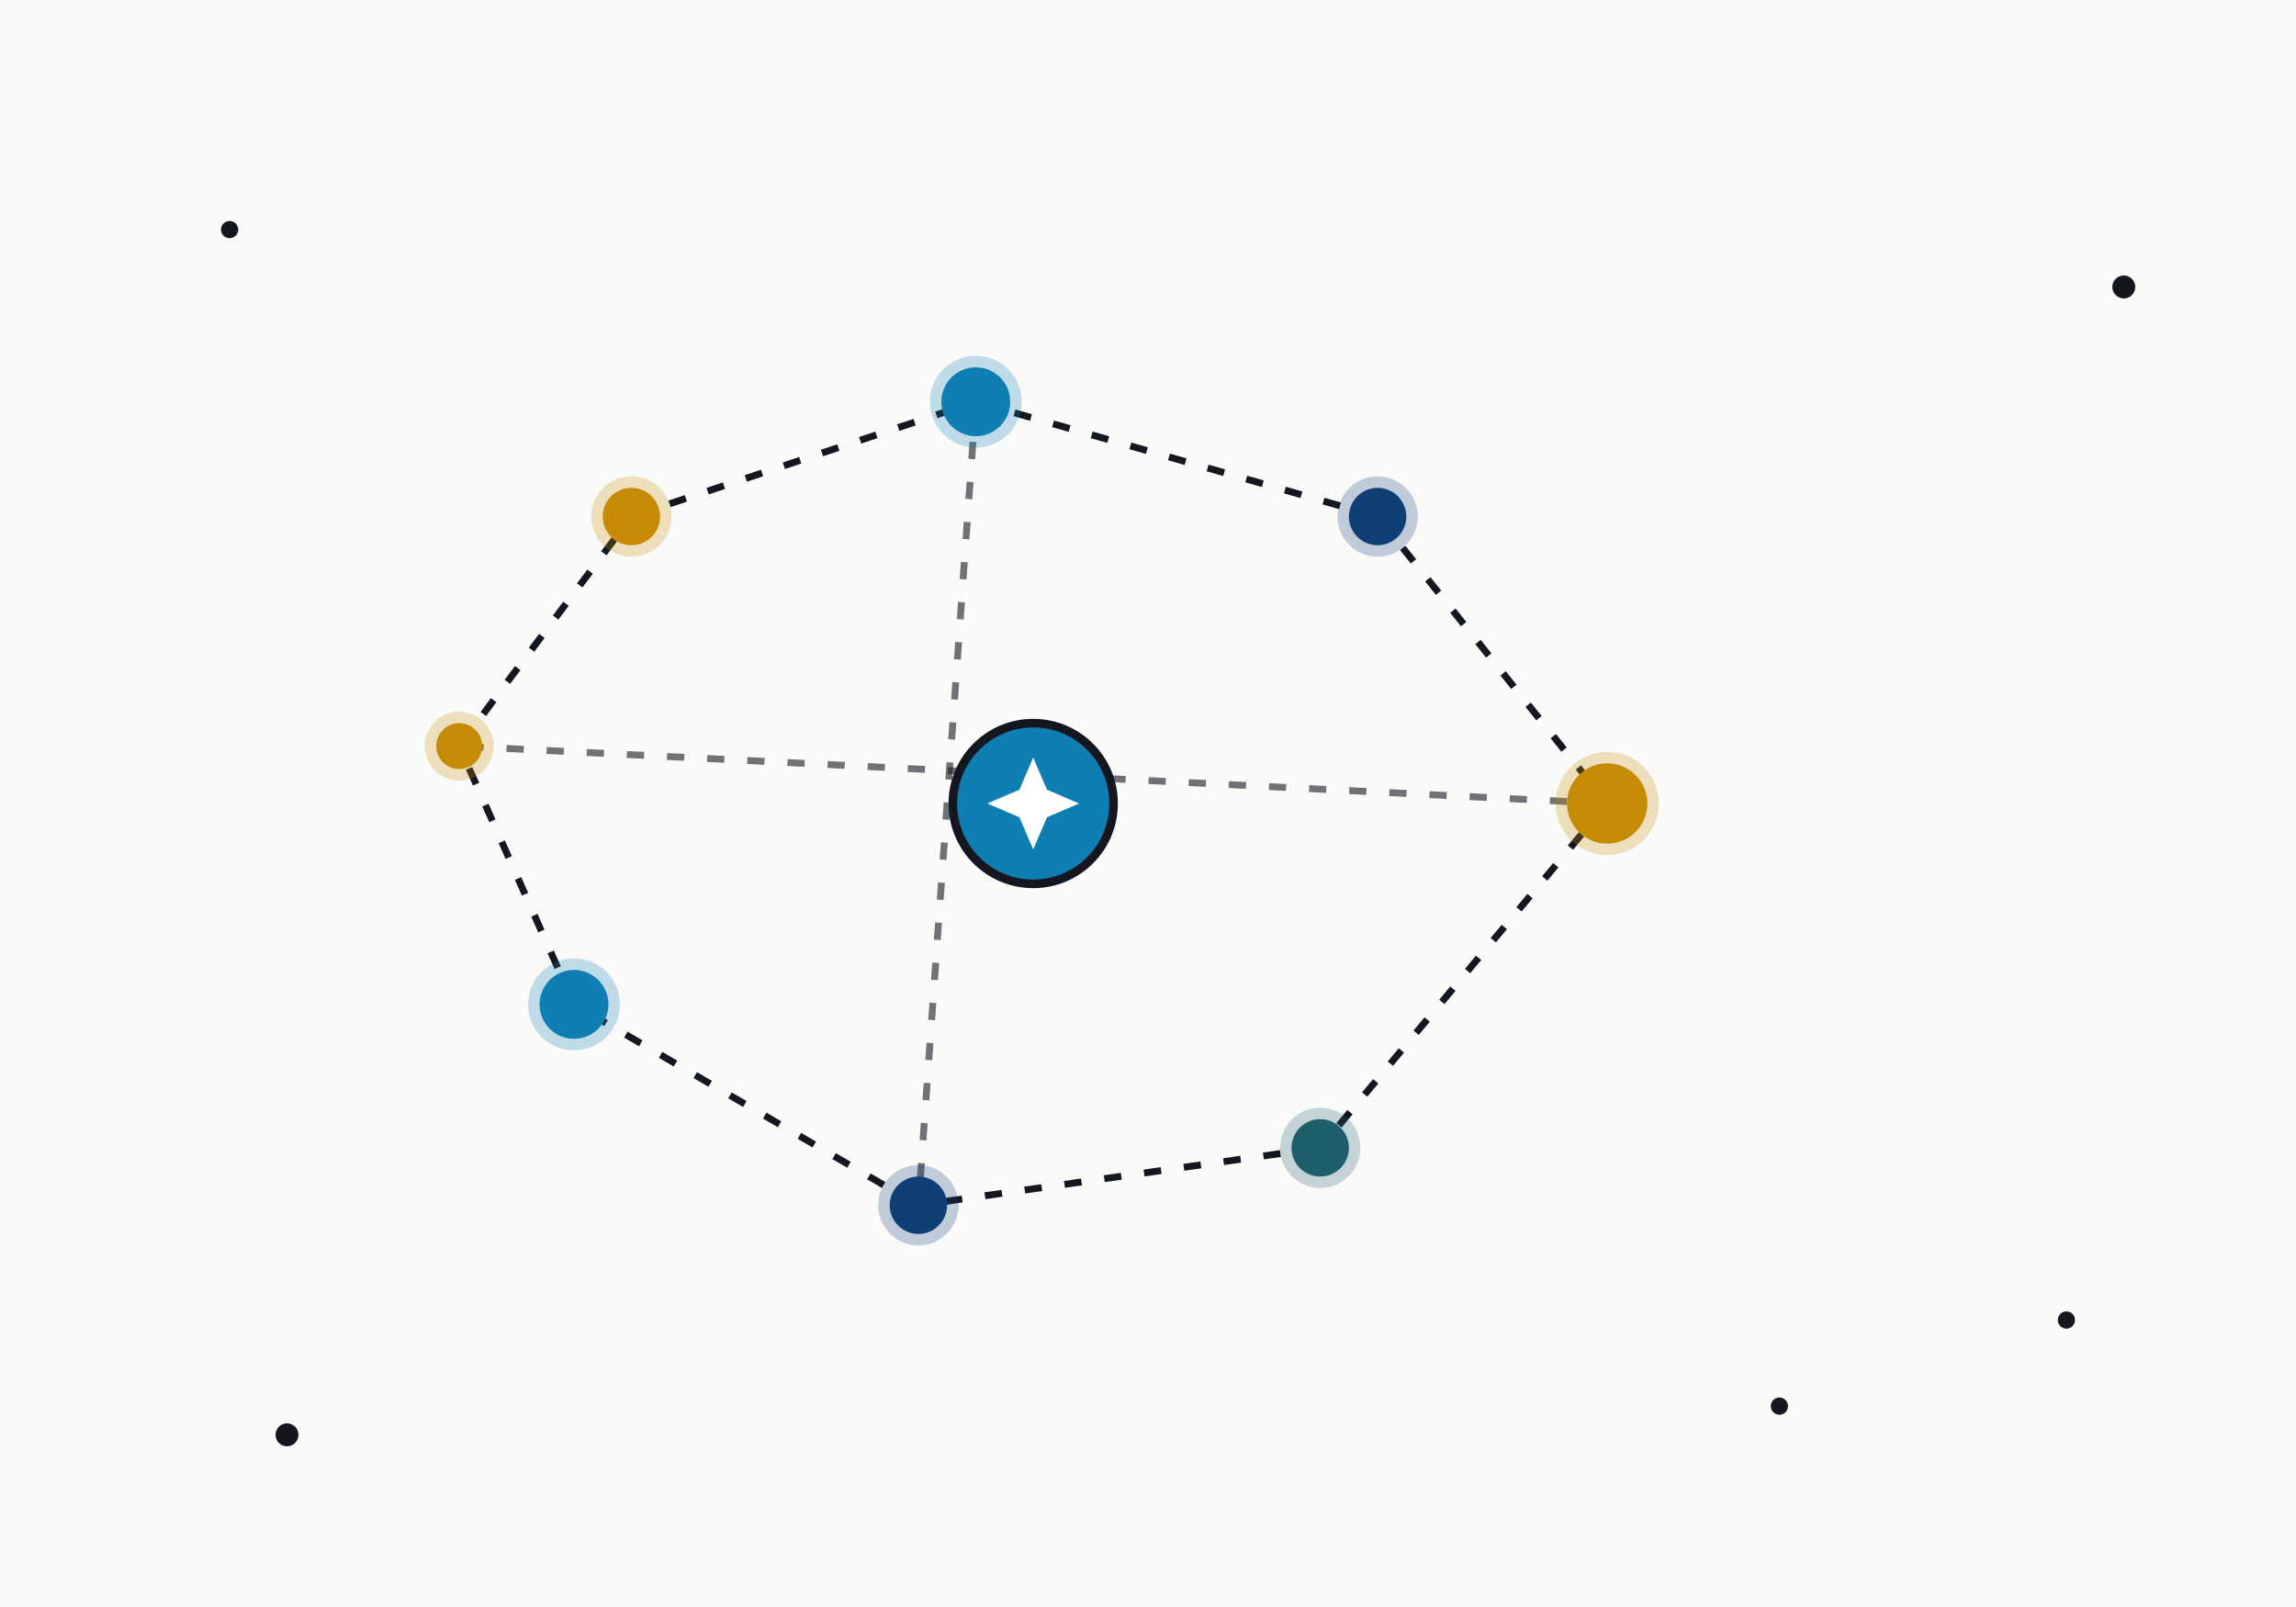
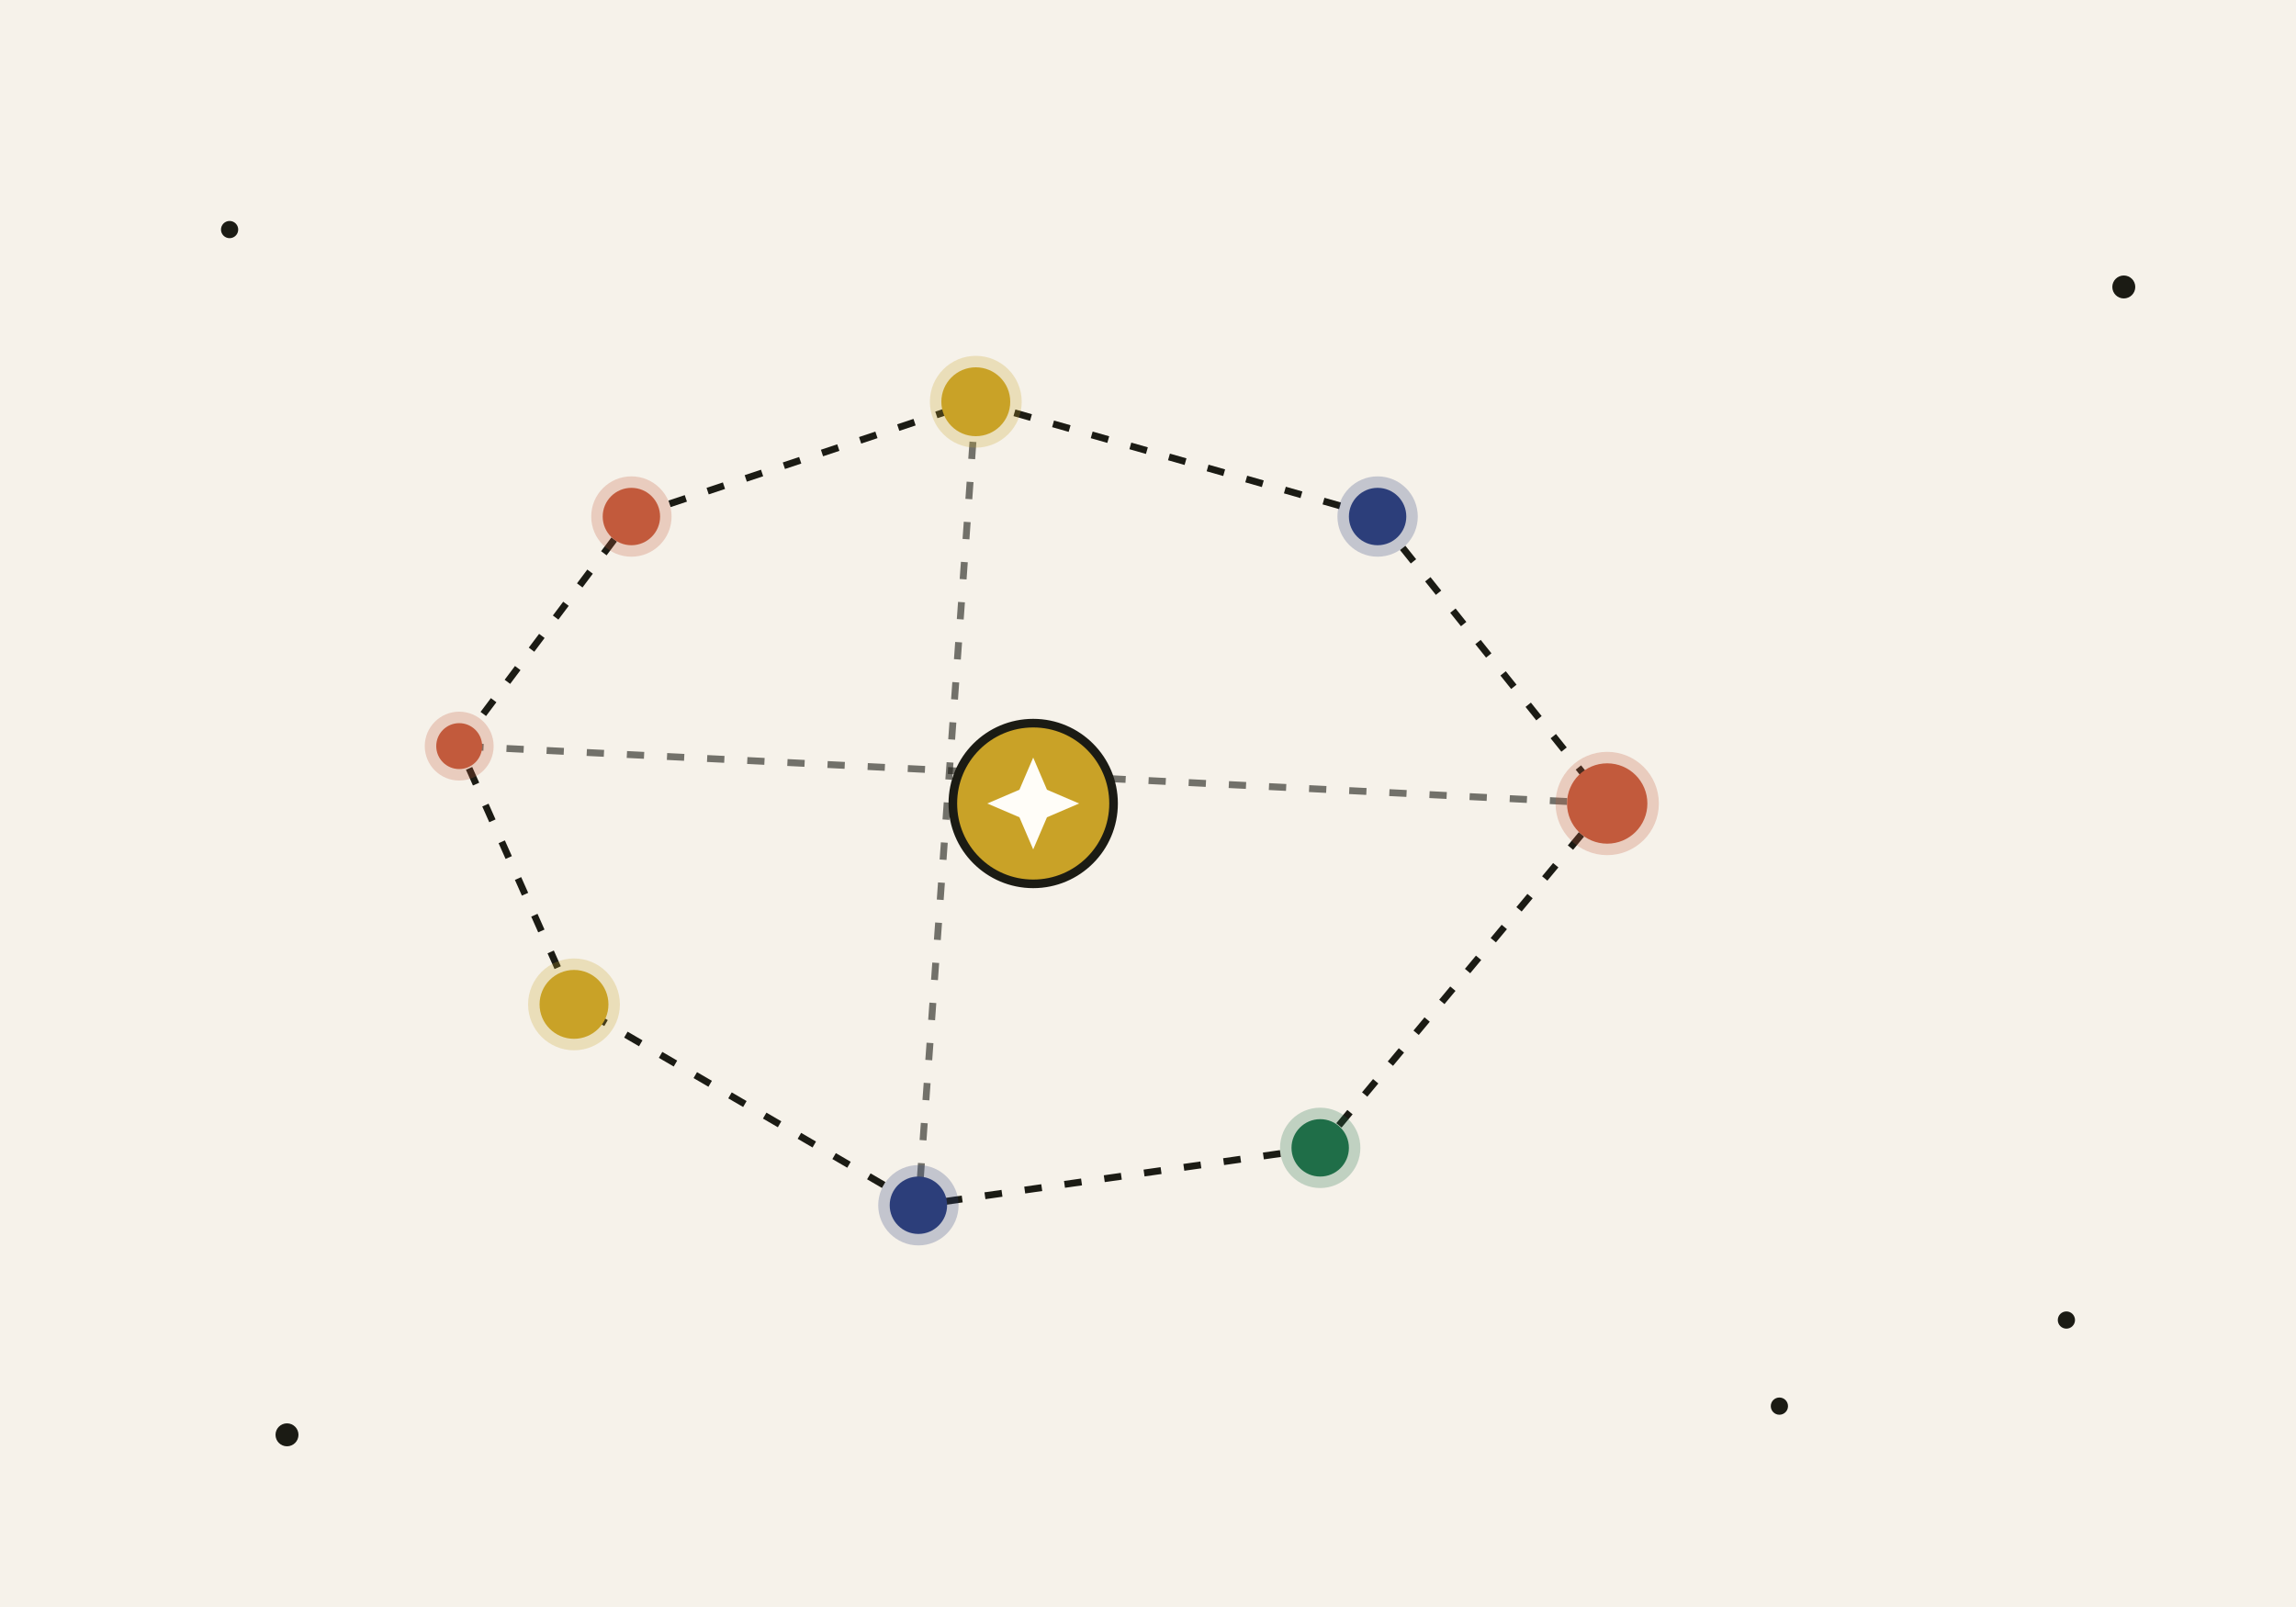
<svg xmlns="http://www.w3.org/2000/svg" viewBox="0 0 400 280" width="400" height="280">
-   <rect width="400" height="280" fill="#FAFAF9" />
-   <circle cx="40" cy="40" r="1.5" fill="#14171F" />
-   <circle cx="370" cy="50" r="2" fill="#14171F" />
-   <circle cx="360" cy="230" r="1.5" fill="#14171F" />
-   <circle cx="50" cy="250" r="2" fill="#14171F" />
-   <circle cx="310" cy="245" r="1.5" fill="#14171F" />
-   <line x1="110" y1="90" x2="170" y2="70" stroke="#14171F" stroke-width="1.2" stroke-dasharray="3 4" />
-   <line x1="170" y1="70" x2="240" y2="90" stroke="#14171F" stroke-width="1.2" stroke-dasharray="3 4" />
-   <line x1="240" y1="90" x2="280" y2="140" stroke="#14171F" stroke-width="1.2" stroke-dasharray="3 4" />
-   <line x1="280" y1="140" x2="230" y2="200" stroke="#14171F" stroke-width="1.2" stroke-dasharray="3 4" />
-   <line x1="230" y1="200" x2="160" y2="210" stroke="#14171F" stroke-width="1.2" stroke-dasharray="3 4" />
-   <line x1="160" y1="210" x2="100" y2="175" stroke="#14171F" stroke-width="1.2" stroke-dasharray="3 4" />
-   <line x1="100" y1="175" x2="80" y2="130" stroke="#14171F" stroke-width="1.2" stroke-dasharray="3 4" />
-   <line x1="80" y1="130" x2="110" y2="90" stroke="#14171F" stroke-width="1.2" stroke-dasharray="3 4" />
-   <line x1="170" y1="70" x2="160" y2="210" stroke="#14171F" stroke-width="1.2" stroke-dasharray="3 4" opacity="0.6" />
-   <line x1="280" y1="140" x2="80" y2="130" stroke="#14171F" stroke-width="1.2" stroke-dasharray="3 4" opacity="0.6" />
-   <circle cx="110" cy="90" r="7" fill="#C78A04" opacity="0.25" />
-   <circle cx="110" cy="90" r="5" fill="#C78A04" />
-   <circle cx="170" cy="70" r="8" fill="#0E7EB3" opacity="0.25" />
-   <circle cx="170" cy="70" r="6" fill="#0E7EB3" />
-   <circle cx="240" cy="90" r="7" fill="#0F3F75" opacity="0.25" />
-   <circle cx="240" cy="90" r="5" fill="#0F3F75" />
-   <circle cx="280" cy="140" r="9" fill="#C78A04" opacity="0.25" />
-   <circle cx="280" cy="140" r="7" fill="#C78A04" />
-   <circle cx="230" cy="200" r="7" fill="#1F5F6B" opacity="0.25" />
-   <circle cx="230" cy="200" r="5" fill="#1F5F6B" />
-   <circle cx="160" cy="210" r="7" fill="#0F3F75" opacity="0.25" />
-   <circle cx="160" cy="210" r="5" fill="#0F3F75" />
-   <circle cx="100" cy="175" r="8" fill="#0E7EB3" opacity="0.25" />
-   <circle cx="100" cy="175" r="6" fill="#0E7EB3" />
-   <circle cx="80" cy="130" r="6" fill="#C78A04" opacity="0.25" />
-   <circle cx="80" cy="130" r="4" fill="#C78A04" />
-   <circle cx="180" cy="140" r="14" fill="#0E7EB3" stroke="#14171F" stroke-width="1.5" />
-   <path d="M180 132 L182.4 137.6 L188 140 L182.4 142.4 L180 148 L177.6 142.4 L172 140 L177.6 137.6 Z" fill="#FFFFFF" />
+   <rect width="400" height="280" fill="#F6F2EA" />
+   <circle cx="40" cy="40" r="1.5" fill="#1B1B14" />
+   <circle cx="370" cy="50" r="2" fill="#1B1B14" />
+   <circle cx="360" cy="230" r="1.5" fill="#1B1B14" />
+   <circle cx="50" cy="250" r="2" fill="#1B1B14" />
+   <circle cx="310" cy="245" r="1.5" fill="#1B1B14" />
+   <line x1="110" y1="90" x2="170" y2="70" stroke="#1B1B14" stroke-width="1.2" stroke-dasharray="3 4" />
+   <line x1="170" y1="70" x2="240" y2="90" stroke="#1B1B14" stroke-width="1.2" stroke-dasharray="3 4" />
+   <line x1="240" y1="90" x2="280" y2="140" stroke="#1B1B14" stroke-width="1.2" stroke-dasharray="3 4" />
+   <line x1="280" y1="140" x2="230" y2="200" stroke="#1B1B14" stroke-width="1.2" stroke-dasharray="3 4" />
+   <line x1="230" y1="200" x2="160" y2="210" stroke="#1B1B14" stroke-width="1.2" stroke-dasharray="3 4" />
+   <line x1="160" y1="210" x2="100" y2="175" stroke="#1B1B14" stroke-width="1.2" stroke-dasharray="3 4" />
+   <line x1="100" y1="175" x2="80" y2="130" stroke="#1B1B14" stroke-width="1.2" stroke-dasharray="3 4" />
+   <line x1="80" y1="130" x2="110" y2="90" stroke="#1B1B14" stroke-width="1.2" stroke-dasharray="3 4" />
+   <line x1="170" y1="70" x2="160" y2="210" stroke="#1B1B14" stroke-width="1.2" stroke-dasharray="3 4" opacity="0.6" />
+   <line x1="280" y1="140" x2="80" y2="130" stroke="#1B1B14" stroke-width="1.2" stroke-dasharray="3 4" opacity="0.6" />
+   <circle cx="110" cy="90" r="7" fill="#C25A3C" opacity="0.25" />
+   <circle cx="110" cy="90" r="5" fill="#C25A3C" />
+   <circle cx="170" cy="70" r="8" fill="#C9A227" opacity="0.25" />
+   <circle cx="170" cy="70" r="6" fill="#C9A227" />
+   <circle cx="240" cy="90" r="7" fill="#2C3E7A" opacity="0.25" />
+   <circle cx="240" cy="90" r="5" fill="#2C3E7A" />
+   <circle cx="280" cy="140" r="9" fill="#C25A3C" opacity="0.25" />
+   <circle cx="280" cy="140" r="7" fill="#C25A3C" />
+   <circle cx="230" cy="200" r="7" fill="#1F6E48" opacity="0.25" />
+   <circle cx="230" cy="200" r="5" fill="#1F6E48" />
+   <circle cx="160" cy="210" r="7" fill="#2C3E7A" opacity="0.25" />
+   <circle cx="160" cy="210" r="5" fill="#2C3E7A" />
+   <circle cx="100" cy="175" r="8" fill="#C9A227" opacity="0.25" />
+   <circle cx="100" cy="175" r="6" fill="#C9A227" />
+   <circle cx="80" cy="130" r="6" fill="#C25A3C" opacity="0.25" />
+   <circle cx="80" cy="130" r="4" fill="#C25A3C" />
+   <circle cx="180" cy="140" r="14" fill="#C9A227" stroke="#1B1B14" stroke-width="1.5" />
+   <path d="M180 132 L182.4 137.6 L188 140 L182.4 142.4 L180 148 L177.6 142.4 L172 140 L177.6 137.6 Z" fill="#FFFDF8" />
</svg>
